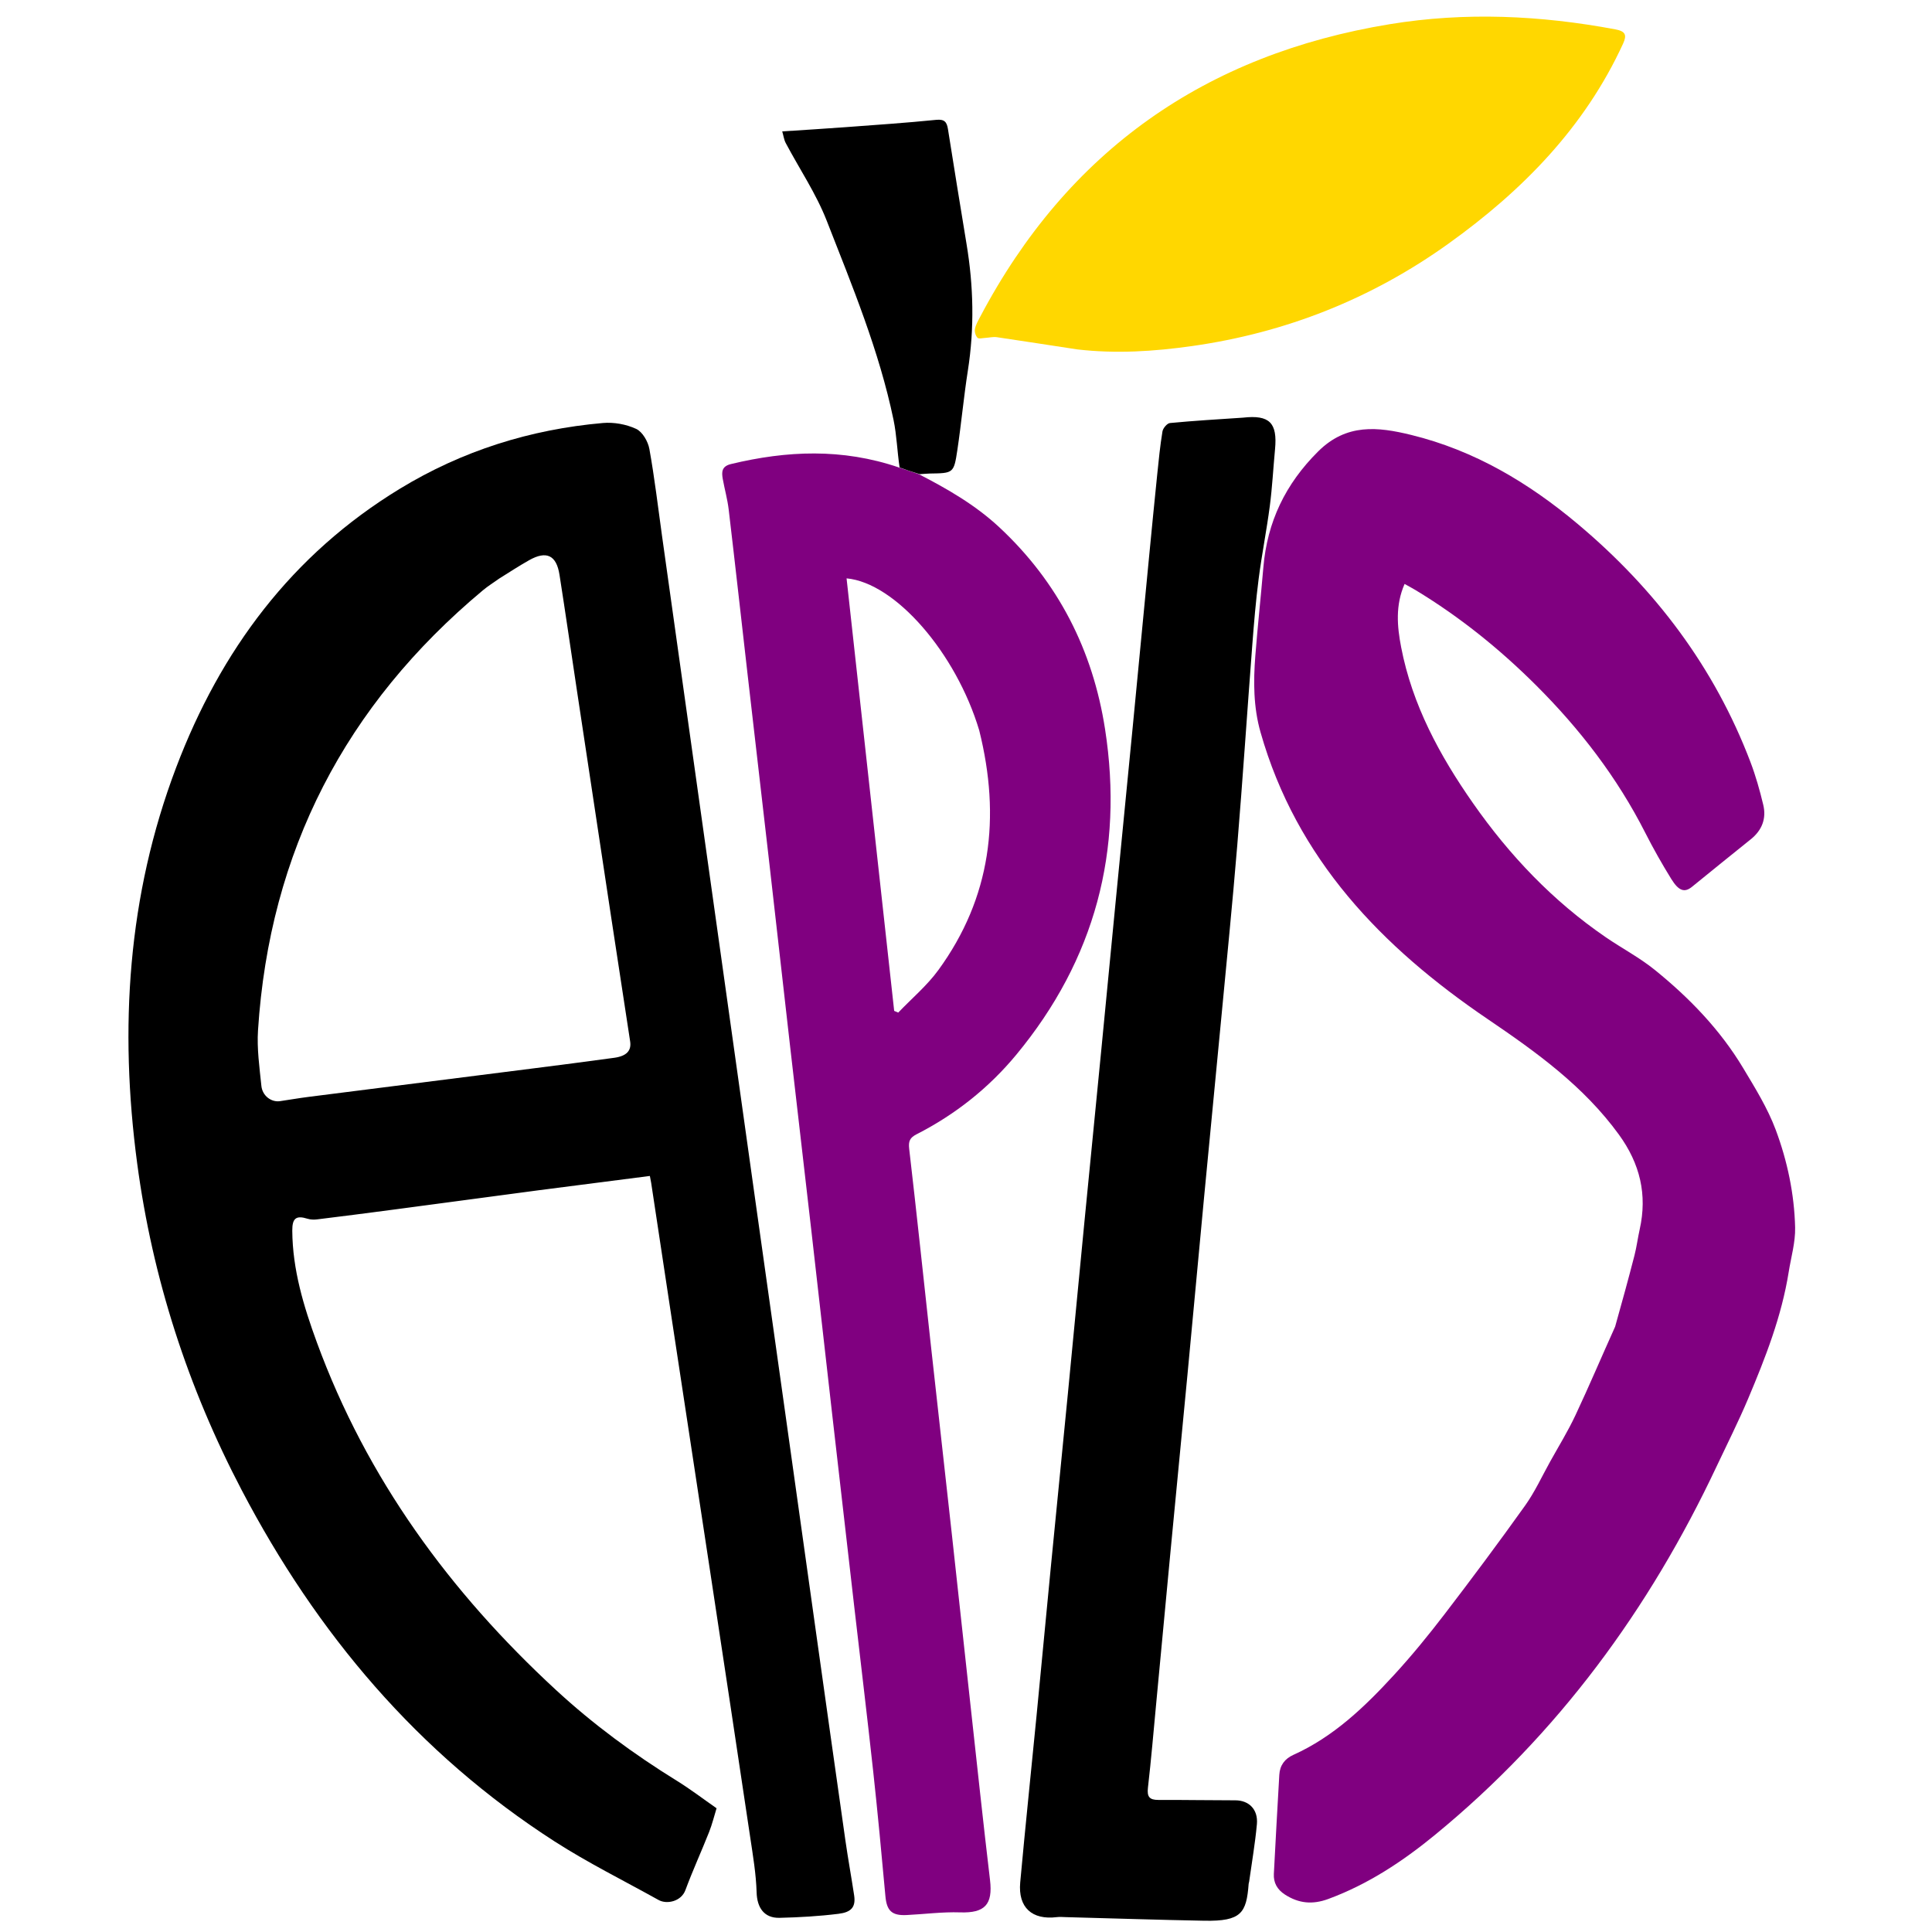
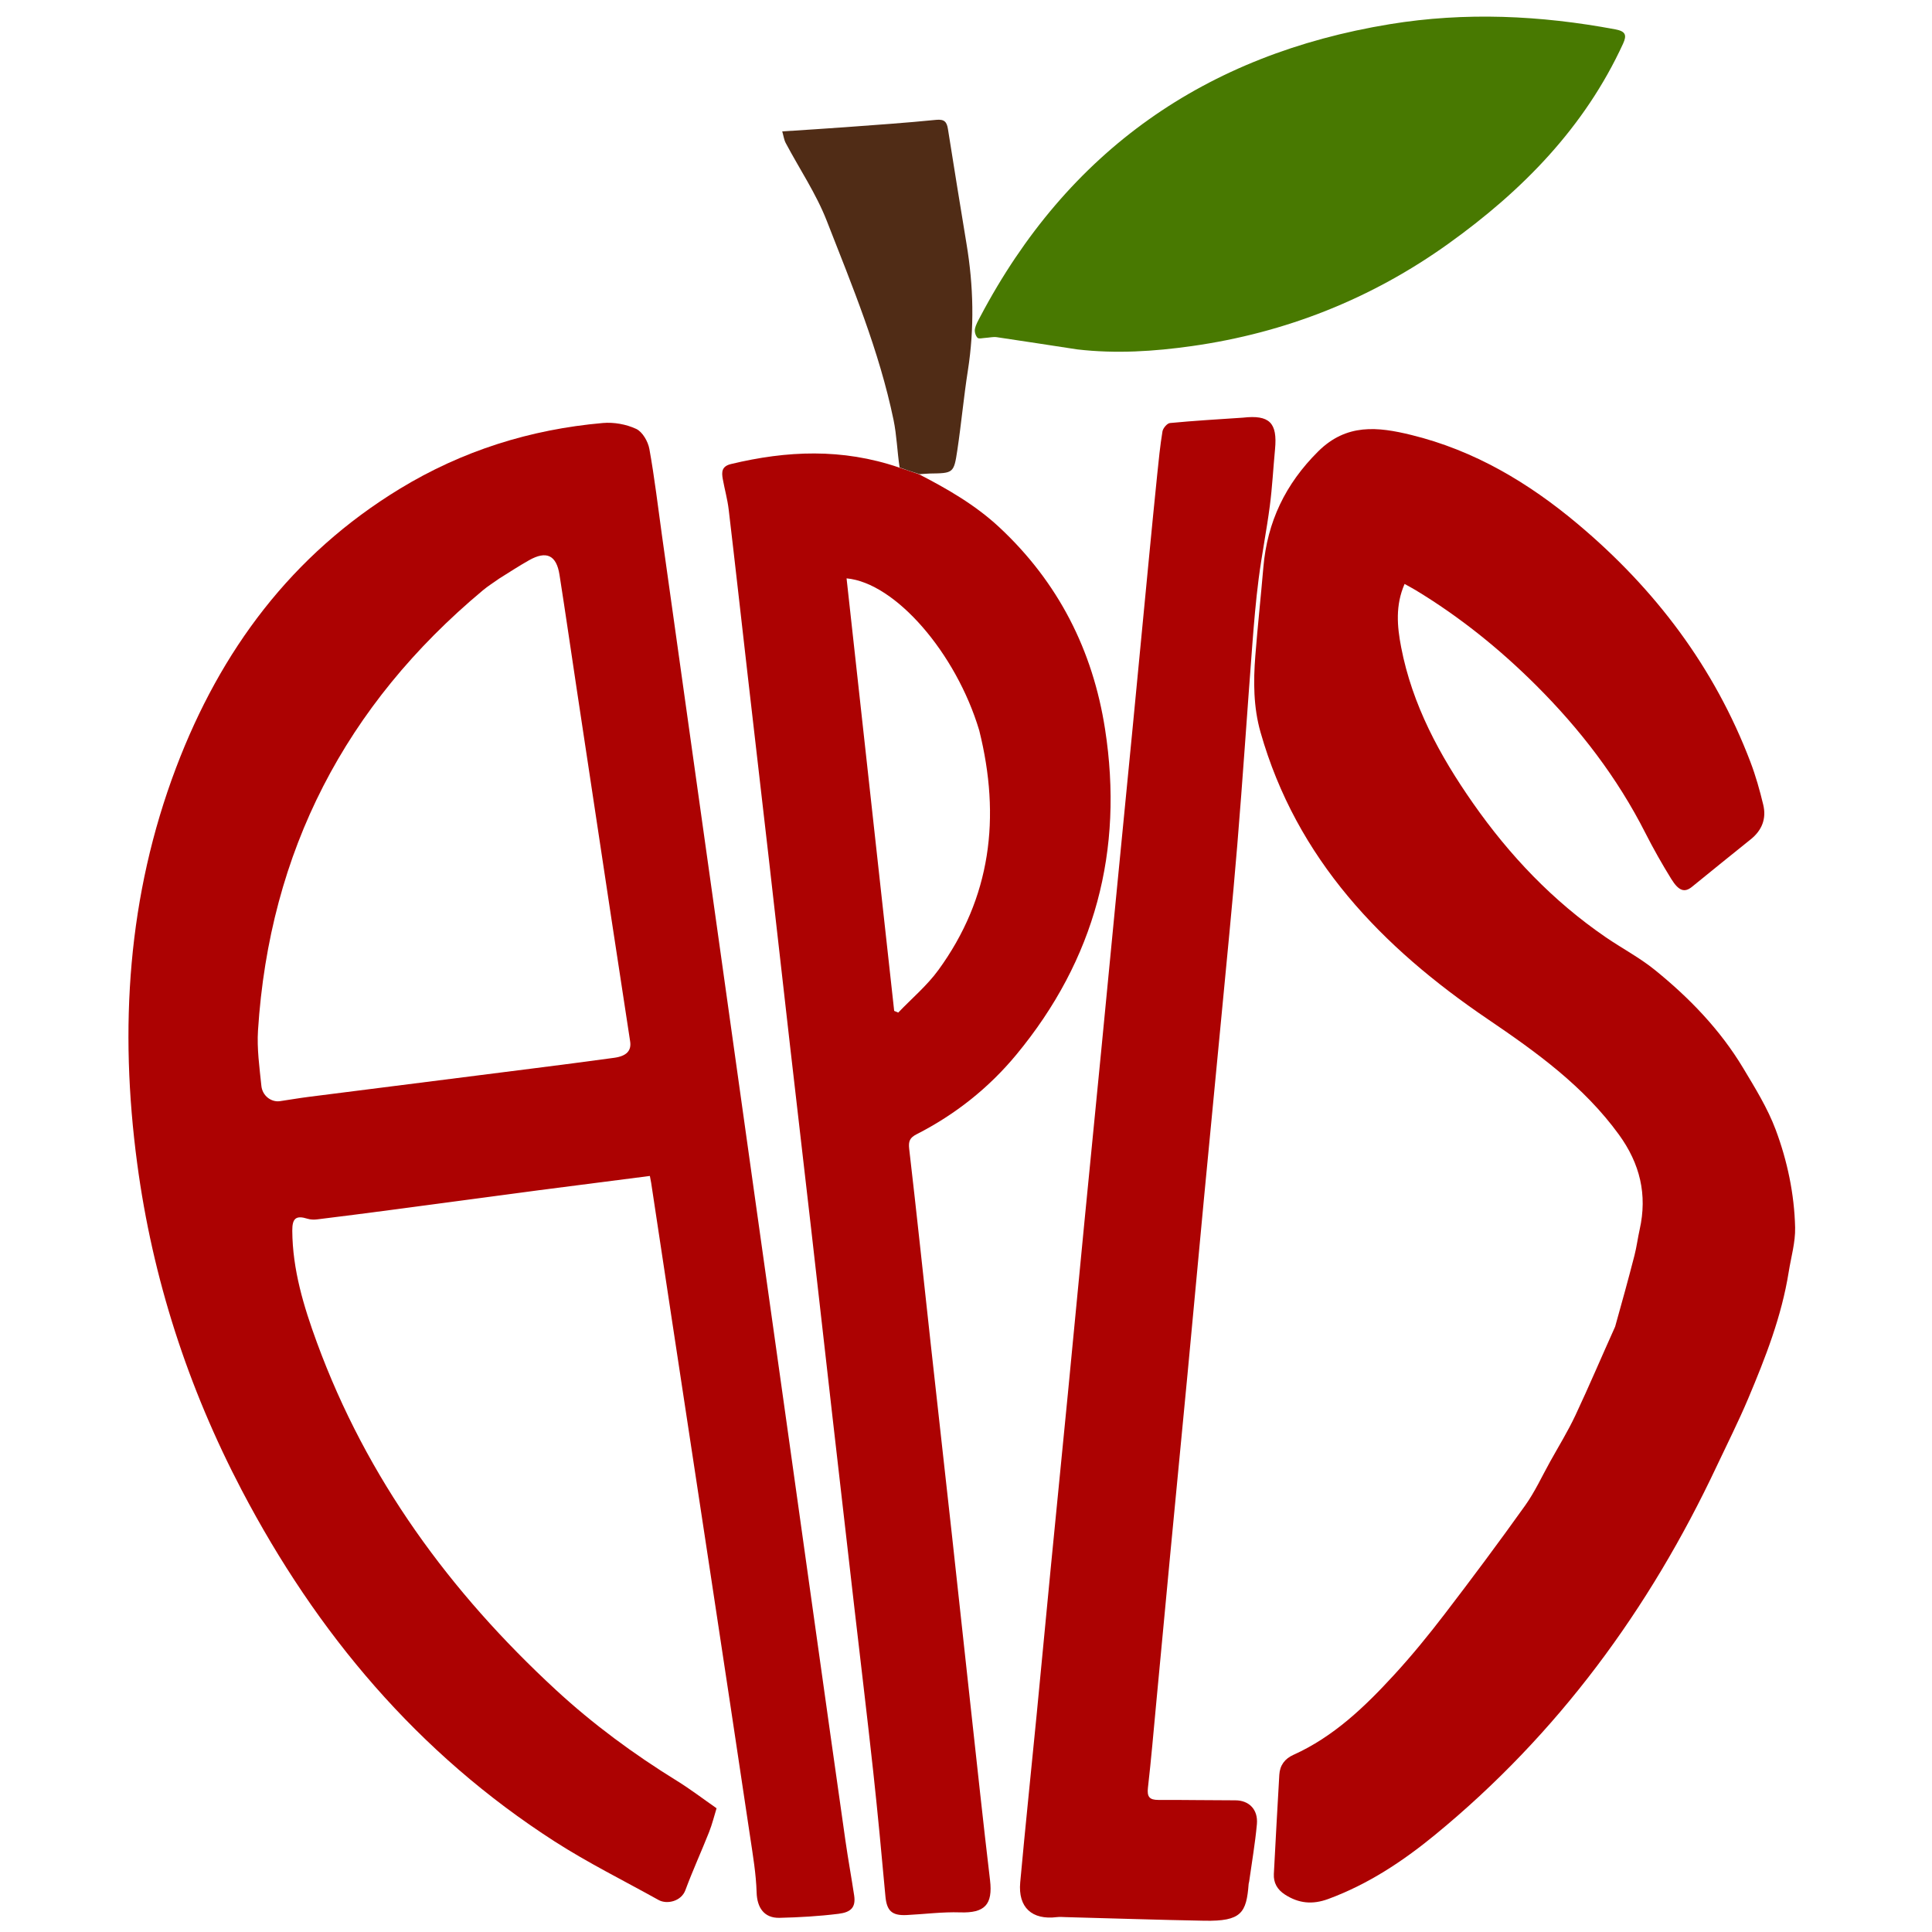
<svg xmlns="http://www.w3.org/2000/svg" version="1.1" id="Layer_1" x="0px" y="0px" width="100%" viewBox="0 0 864 864" enable-background="new 0 0 864 864" xml:space="preserve">
-   <path fill="black" opacity="1" stroke="none" d=" M241.289,532.237   C218.91,535.215 196.977,538.162 175.038,541.068   C163.985,542.532 152.926,543.95 141.86,545.308   C140.446,545.482 138.885,545.45 137.542,545.031   C132.417,543.429 130.671,544.781 130.709,550.379   C130.826,567.818 135.808,584.24 141.709,600.34   C164.022,661.221 201.203,711.971 248.533,755.678   C265.221,771.088 283.435,784.485 302.762,796.42   C308.695,800.085 314.258,804.349 320.45,808.659   C319.421,811.986 318.516,815.743 317.109,819.301   C313.669,828.001 309.754,836.52 306.509,845.289   C304.641,850.336 298.228,851.752 294.52,849.687   C278.985,841.034 262.98,833.105 248.049,823.509   C186.863,784.182 141.618,730.398 108.087,666.391   C84.015,620.442 68.2,571.704 61.347,520.267   C53.31,459.947 57.005,400.599 78.786,343.201   C98.626,290.918 130.439,248.04 178.788,218.59   C206.694,201.592 237.128,192.023 269.597,189.169   C274.514,188.737 280.062,189.733 284.508,191.806   C287.32,193.116 289.802,197.439 290.404,200.776   C292.737,213.702 294.254,226.776 296.08,239.793   C300.565,271.761 305.05,303.728 309.54,335.695   C314.053,367.826 318.574,399.957 323.086,432.088   C327.899,466.362 332.699,500.637 337.515,534.91   C342.03,567.042 346.565,599.171 351.079,631.302   C355.571,663.268 360.041,695.238 364.536,727.204   C369.031,759.17 373.513,791.138 378.074,823.094   C379.243,831.291 380.746,839.439 381.979,847.627   C382.792,853.023 380.508,855.176 374.996,855.862   C366.251,856.95 357.405,857.461 348.59,857.664   C341.689,857.823 338.562,853.067 338.366,846.332   C338.126,838.078 336.721,829.835 335.498,821.635   C329.682,782.634 323.774,743.647 317.867,704.66   C312.011,666.001 306.113,627.349 300.243,588.693   C297.221,568.788 294.222,548.88 291.206,528.975   C291.084,528.168 290.903,527.37 290.621,525.894   C274.26,528 257.996,530.094 241.289,532.237  M223.257,258.73   C220.819,260.472 218.255,262.064 215.961,263.979   C154.497,315.283 120.532,380.719 115.383,460.752   C114.853,468.98 116.044,477.358 116.891,485.621   C117.35,490.103 121.361,492.996 125.17,492.446   C129.432,491.831 133.676,491.081 137.946,490.537   C171.137,486.312 204.334,482.135 237.526,477.916   C249.906,476.343 262.286,474.762 274.649,473.056   C280.193,472.29 282.434,469.901 281.804,465.735   C279.019,447.315 276.158,428.907 273.367,410.488   C268.207,376.446 263.07,342.4 257.936,308.354   C255.357,291.247 252.887,274.123 250.209,257.032   C248.833,248.251 244.379,246.164 236.636,250.524   C232.289,252.972 228.102,255.704 223.257,258.73  z" />
-   <path fill="purple" opacity="1" stroke="none" d=" M410.829,212.019   C423.714,218.645 436.212,225.843 446.905,235.81   C473.245,260.363 488.706,290.757 494.185,326.066   C502.61,380.357 489.674,429.143 454.53,471.627   C442.192,486.543 427.205,498.424 409.923,507.237   C406.903,508.777 406.191,510.315 406.594,513.773   C409.946,542.538 412.96,571.341 416.126,600.128   C419.292,628.913 422.538,657.689 425.708,686.474   C428.533,712.116 431.282,737.767 434.101,763.41   C436.939,789.218 439.686,815.036 442.746,840.818   C444.045,851.763 440.374,855.597 429.385,855.224   C421.431,854.953 413.435,856.029 405.453,856.418   C398.786,856.742 396.553,854.475 395.959,847.981   C394.263,829.427 392.536,810.873 390.518,792.352   C387.813,767.535 384.813,742.751 381.958,717.951   C378.722,689.845 375.492,661.738 372.287,633.628   C369.138,606.013 366.047,578.391 362.889,550.777   C359.711,522.999 356.46,495.23 353.283,467.452   C350.126,439.838 347.042,412.216 343.886,384.603   C340.73,356.99 337.51,329.384 334.344,301.772   C331.52,277.136 328.788,252.489 325.873,227.864   C325.331,223.278 324.05,218.784 323.231,214.226   C322.667,211.084 322.708,208.53 326.921,207.518   C351.831,201.531 376.601,200.406 401.929,209.029   C405.359,210.161 408.094,211.09 410.829,212.019  M437.92,326.647   C427.553,291.996 400.383,260.631 378.588,258.644   C385.693,323.183 392.788,387.629 399.882,452.076   C400.486,452.329 401.09,452.583 401.694,452.836   C407.732,446.517 414.575,440.782 419.672,433.777   C443.185,401.465 447.634,365.609 437.92,326.647  z" />
-   <path fill="black" opacity="1" stroke="none" d=" M555.851,186.778   C567.758,185.433 571.324,189.078 570.202,200.897   C569.4,209.348 568.97,217.845 567.87,226.255   C566.444,237.155 564.281,247.959 562.876,258.861   C561.609,268.691 560.786,278.586 560.029,288.472   C557.743,318.298 555.777,348.15 553.317,377.961   C551.154,404.169 548.523,430.339 546.044,456.52   C543.533,483.032 540.926,509.535 538.412,536.046   C535.93,562.227 533.539,588.416 531.057,614.597   C528.545,641.109 525.953,667.613 523.429,694.123   C521.298,716.493 519.22,738.867 517.107,761.238   C515.902,773.997 514.826,786.771 513.362,799.501   C512.9,803.525 514.051,804.95 518.007,804.938   C529.483,804.902 540.959,805.106 552.435,805.112   C558.52,805.116 562.689,809.174 562.089,815.786   C561.308,824.391 559.813,832.93 558.62,841.497   C558.574,841.826 558.43,842.144 558.405,842.472   C557.417,855.455 555.193,859.268 538.582,858.962   C517.927,858.581 497.278,857.897 476.627,857.35   C475.296,857.315 473.946,857.184 472.636,857.346   C461.532,858.727 455.222,853.044 456.244,841.831   C458.511,816.969 461.125,792.139 463.548,767.291   C465.713,745.094 467.786,722.887 469.946,700.689   C472.462,674.847 475.052,649.012 477.567,623.17   C480.05,597.658 482.458,572.139 484.939,546.626   C487.451,520.785 490.024,494.949 492.546,469.108   C494.68,447.242 496.769,425.371 498.898,403.504   C501.445,377.33 504.03,351.16 506.568,324.986   C509.041,299.474 511.464,273.957 513.928,248.444   C515.097,236.351 516.275,224.258 517.517,212.172   C518.178,205.74 518.808,199.295 519.863,192.924   C520.102,191.478 521.949,189.303 523.221,189.181   C533.933,188.152 544.683,187.523 555.851,186.778  z" />
-   <path fill="purple" opacity="1" stroke="none" d=" M722.295,593.286   C725.353,582.445 728.239,571.931 730.956,561.373   C731.932,557.576 732.41,553.654 733.27,549.824   C736.771,534.243 733.396,520.366 724.012,507.438   C708.263,485.741 687.079,470.526 665.253,455.71   C618.033,423.655 579.822,384.204 563.703,327.426   C560.526,316.238 560.484,304.76 561.387,293.294   C562.427,280.089 563.857,266.916 564.982,253.718   C566.716,233.38 574.812,216.468 589.477,201.891   C602.185,189.26 616.21,190.865 631.064,194.496   C659.328,201.405 683.641,215.903 705.674,234.416   C740.207,263.434 766.686,298.405 782.811,340.788   C785.17,346.988 786.978,353.436 788.529,359.892   C790.012,366.063 787.997,371.304 782.931,375.352   C774.137,382.38 765.414,389.498 756.669,396.588   C753.388,399.247 750.782,398.548 747.404,393.084   C743.263,386.385 739.367,379.507 735.803,372.484   C723.245,347.74 706.584,326.069 687.008,306.541   C670.668,290.242 652.815,275.852 633.043,263.895   C631.525,262.977 629.948,262.157 628.138,261.145   C623.982,270.663 624.79,280.063 626.594,289.416   C631.58,315.275 643.833,337.865 658.715,359.157   C675.073,382.559 694.509,402.999 718.173,419.186   C725.405,424.133 733.266,428.264 740.044,433.751   C755.471,446.237 769.225,460.45 779.51,477.575   C784.886,486.528 790.497,495.578 794.122,505.287   C799.328,519.229 802.427,533.964 802.788,548.924   C802.948,555.534 800.971,562.2 799.916,568.833   C796.761,588.666 789.493,607.21 781.751,625.557   C777.442,635.768 772.427,645.683 767.704,655.719   C737.578,719.737 696.645,775.529 641.729,820.576   C627.268,832.438 611.768,842.682 594.006,849.236   C586.946,851.841 580.77,851.238 574.597,847.236   C571.183,845.022 569.473,841.978 569.673,838.03   C570.42,823.249 571.28,808.472 572.115,793.695   C572.355,789.446 574.586,786.505 578.38,784.797   C596.426,776.673 610.345,763.275 623.448,749.014   C631.394,740.365 638.852,731.221 646,721.894   C658.269,705.883 670.329,689.701 682.046,673.283   C686.397,667.188 689.561,660.242 693.221,653.66   C697.047,646.779 701.195,640.045 704.535,632.933   C710.635,619.943 716.243,606.721 722.295,593.286  z" />
-   <path fill="black" opacity="1" stroke="none" d=" M411.311,212.046   C408.094,211.09 405.359,210.161 402.308,209.06   C401.225,201.843 401.028,194.68 399.594,187.773   C393.185,156.907 381.113,127.857 369.701,98.675   C364.968,86.57 357.51,75.536 351.384,63.966   C350.607,62.499 350.396,60.733 349.823,58.763   C359.69,58.109 368.796,57.563 377.892,56.888   C391.491,55.879 405.101,54.96 418.665,53.597   C422.357,53.226 423.422,54.556 423.918,57.663   C426.652,74.796 429.378,91.931 432.23,109.045   C435.372,127.894 435.805,146.723 432.841,165.659   C430.99,177.48 429.906,189.42 428.134,201.255   C426.575,211.658 426.363,211.617 415.771,211.766   C414.444,211.785 413.118,211.967 411.311,212.046  z" />
-   <path fill="gold" opacity="1" stroke="none" d=" M481.715,156.251   C469.429,154.392 457.61,152.523 445.772,150.79   C444.135,150.551 442.401,151.01 440.709,151.097   C439.48,151.161 437.718,151.651 437.138,151.046   C436.279,150.15 435.752,148.352 435.995,147.117   C436.369,145.216 437.421,143.417 438.347,141.661   C477.528,67.398 539.066,24.329 621.562,10.81   C655.253,5.289 688.894,6.864 722.365,13.124   C726.921,13.976 727.635,15.631 725.851,19.515   C708.62,57.034 680.725,85.351 647.734,108.986   C613.321,133.639 574.906,148.858 532.965,154.776   C516.135,157.151 499.179,158.281 481.715,156.251  z" />
+   <path fill="#AC0202" opacity="1" stroke="none" d=" M241.289,532.237   C218.91,535.215 196.977,538.162 175.038,541.068   C163.985,542.532 152.926,543.95 141.86,545.308   C140.446,545.482 138.885,545.45 137.542,545.031   C132.417,543.429 130.671,544.781 130.709,550.379   C130.826,567.818 135.808,584.24 141.709,600.34   C164.022,661.221 201.203,711.971 248.533,755.678   C265.221,771.088 283.435,784.485 302.762,796.42   C308.695,800.085 314.258,804.349 320.45,808.659   C319.421,811.986 318.516,815.743 317.109,819.301   C313.669,828.001 309.754,836.52 306.509,845.289   C304.641,850.336 298.228,851.752 294.52,849.687   C278.985,841.034 262.98,833.105 248.049,823.509   C186.863,784.182 141.618,730.398 108.087,666.391   C84.015,620.442 68.2,571.704 61.347,520.267   C53.31,459.947 57.005,400.599 78.786,343.201   C98.626,290.918 130.439,248.04 178.788,218.59   C206.694,201.592 237.128,192.023 269.597,189.169   C274.514,188.737 280.062,189.733 284.508,191.806   C287.32,193.116 289.802,197.439 290.404,200.776   C292.737,213.702 294.254,226.776 296.08,239.793   C300.565,271.761 305.05,303.728 309.54,335.695   C314.053,367.826 318.574,399.957 323.086,432.088   C327.899,466.362 332.699,500.637 337.515,534.91   C342.03,567.042 346.565,599.171 351.079,631.302   C355.571,663.268 360.041,695.238 364.536,727.204   C369.031,759.17 373.513,791.138 378.074,823.094   C379.243,831.291 380.746,839.439 381.979,847.627   C382.792,853.023 380.508,855.176 374.996,855.862   C366.251,856.95 357.405,857.461 348.59,857.664   C341.689,857.823 338.562,853.067 338.366,846.332   C338.126,838.078 336.721,829.835 335.498,821.635   C329.682,782.634 323.774,743.647 317.867,704.66   C312.011,666.001 306.113,627.349 300.243,588.693   C297.221,568.788 294.222,548.88 291.206,528.975   C291.084,528.168 290.903,527.37 290.621,525.894   C274.26,528 257.996,530.094 241.289,532.237  M223.257,258.73   C220.819,260.472 218.255,262.064 215.961,263.979   C154.497,315.283 120.532,380.719 115.383,460.752   C114.853,468.98 116.044,477.358 116.891,485.621   C117.35,490.103 121.361,492.996 125.17,492.446   C129.432,491.831 133.676,491.081 137.946,490.537   C171.137,486.312 204.334,482.135 237.526,477.916   C249.906,476.343 262.286,474.762 274.649,473.056   C280.193,472.29 282.434,469.901 281.804,465.735   C279.019,447.315 276.158,428.907 273.367,410.488   C268.207,376.446 263.07,342.4 257.936,308.354   C255.357,291.247 252.887,274.123 250.209,257.032   C248.833,248.251 244.379,246.164 236.636,250.524   C232.289,252.972 228.102,255.704 223.257,258.73  z" />
+   <path fill="#AC0202" opacity="1" stroke="none" d=" M722.295,593.286   C725.353,582.445 728.239,571.931 730.956,561.373   C731.932,557.576 732.41,553.654 733.27,549.824   C736.771,534.243 733.396,520.366 724.012,507.438   C708.263,485.741 687.079,470.526 665.253,455.71   C618.033,423.655 579.822,384.204 563.703,327.426   C560.526,316.238 560.484,304.76 561.387,293.294   C562.427,280.089 563.857,266.916 564.982,253.718   C566.716,233.38 574.812,216.468 589.477,201.891   C602.185,189.26 616.21,190.865 631.064,194.496   C659.328,201.405 683.641,215.903 705.674,234.416   C740.207,263.434 766.686,298.405 782.811,340.788   C785.17,346.988 786.978,353.436 788.529,359.892   C790.012,366.063 787.997,371.304 782.931,375.352   C774.137,382.38 765.414,389.498 756.669,396.588   C753.388,399.247 750.782,398.548 747.404,393.084   C743.263,386.385 739.367,379.507 735.803,372.484   C723.245,347.74 706.584,326.069 687.008,306.541   C670.668,290.242 652.815,275.852 633.043,263.895   C631.525,262.977 629.948,262.157 628.138,261.145   C623.982,270.663 624.79,280.063 626.594,289.416   C631.58,315.275 643.833,337.865 658.715,359.157   C675.073,382.559 694.509,402.999 718.173,419.186   C725.405,424.133 733.266,428.264 740.044,433.751   C755.471,446.237 769.225,460.45 779.51,477.575   C784.886,486.528 790.497,495.578 794.122,505.287   C799.328,519.229 802.427,533.964 802.788,548.924   C802.948,555.534 800.971,562.2 799.916,568.833   C796.761,588.666 789.493,607.21 781.751,625.557   C777.442,635.768 772.427,645.683 767.704,655.719   C737.578,719.737 696.645,775.529 641.729,820.576   C627.268,832.438 611.768,842.682 594.006,849.236   C586.946,851.841 580.77,851.238 574.597,847.236   C571.183,845.022 569.473,841.978 569.673,838.03   C570.42,823.249 571.28,808.472 572.115,793.695   C572.355,789.446 574.586,786.505 578.38,784.797   C596.426,776.673 610.345,763.275 623.448,749.014   C631.394,740.365 638.852,731.221 646,721.894   C658.269,705.883 670.329,689.701 682.046,673.283   C686.397,667.188 689.561,660.242 693.221,653.66   C697.047,646.779 701.195,640.045 704.535,632.933   C710.635,619.943 716.243,606.721 722.295,593.286  z" />
+   <path fill="#AC0202" opacity="1" stroke="none" d=" M410.829,212.019   C423.714,218.645 436.212,225.843 446.905,235.81   C473.245,260.363 488.706,290.757 494.185,326.066   C502.61,380.357 489.674,429.143 454.53,471.627   C442.192,486.543 427.205,498.424 409.923,507.237   C406.903,508.777 406.191,510.315 406.594,513.773   C409.946,542.538 412.96,571.341 416.126,600.128   C419.292,628.913 422.538,657.689 425.708,686.474   C428.533,712.116 431.282,737.767 434.101,763.41   C436.939,789.218 439.686,815.036 442.746,840.818   C444.045,851.763 440.374,855.597 429.385,855.224   C421.431,854.953 413.435,856.029 405.453,856.418   C398.786,856.742 396.553,854.475 395.959,847.981   C394.263,829.427 392.536,810.873 390.518,792.352   C387.813,767.535 384.813,742.751 381.958,717.951   C378.722,689.845 375.492,661.738 372.287,633.628   C369.138,606.013 366.047,578.391 362.889,550.777   C359.711,522.999 356.46,495.23 353.283,467.452   C350.126,439.838 347.042,412.216 343.886,384.603   C340.73,356.99 337.51,329.384 334.344,301.772   C331.52,277.136 328.788,252.489 325.873,227.864   C325.331,223.278 324.05,218.784 323.231,214.226   C322.667,211.084 322.708,208.53 326.921,207.518   C351.831,201.531 376.601,200.406 401.929,209.029   C405.359,210.161 408.094,211.09 410.829,212.019  M437.92,326.647   C427.553,291.996 400.383,260.631 378.588,258.644   C385.693,323.183 392.788,387.629 399.882,452.076   C400.486,452.329 401.09,452.583 401.694,452.836   C407.732,446.517 414.575,440.782 419.672,433.777   C443.185,401.465 447.634,365.609 437.92,326.647  z" />
+   <path fill="#AC0202" opacity="1" stroke="none" d=" M555.851,186.778   C567.758,185.433 571.324,189.078 570.202,200.897   C569.4,209.348 568.97,217.845 567.87,226.255   C566.444,237.155 564.281,247.959 562.876,258.861   C561.609,268.691 560.786,278.586 560.029,288.472   C557.743,318.298 555.777,348.15 553.317,377.961   C551.154,404.169 548.523,430.339 546.044,456.52   C543.533,483.032 540.926,509.535 538.412,536.046   C535.93,562.227 533.539,588.416 531.057,614.597   C528.545,641.109 525.953,667.613 523.429,694.123   C521.298,716.493 519.22,738.867 517.107,761.238   C515.902,773.997 514.826,786.771 513.362,799.501   C512.9,803.525 514.051,804.95 518.007,804.938   C529.483,804.902 540.959,805.106 552.435,805.112   C558.52,805.116 562.689,809.174 562.089,815.786   C561.308,824.391 559.813,832.93 558.62,841.497   C558.574,841.826 558.43,842.144 558.405,842.472   C557.417,855.455 555.193,859.268 538.582,858.962   C517.927,858.581 497.278,857.897 476.627,857.35   C475.296,857.315 473.946,857.184 472.636,857.346   C461.532,858.727 455.222,853.044 456.244,841.831   C458.511,816.969 461.125,792.139 463.548,767.291   C465.713,745.094 467.786,722.887 469.946,700.689   C472.462,674.847 475.052,649.012 477.567,623.17   C480.05,597.658 482.458,572.139 484.939,546.626   C487.451,520.785 490.024,494.949 492.546,469.108   C494.68,447.242 496.769,425.371 498.898,403.504   C501.445,377.33 504.03,351.16 506.568,324.986   C509.041,299.474 511.464,273.957 513.928,248.444   C515.097,236.351 516.275,224.258 517.517,212.172   C518.178,205.74 518.808,199.295 519.863,192.924   C520.102,191.478 521.949,189.303 523.221,189.181   C533.933,188.152 544.683,187.523 555.851,186.778  z" />
+   <path fill="#487901" opacity="1" stroke="none" d=" M481.715,156.251   C469.429,154.392 457.61,152.523 445.772,150.79   C444.135,150.551 442.401,151.01 440.709,151.097   C439.48,151.161 437.718,151.651 437.138,151.046   C436.279,150.15 435.752,148.352 435.995,147.117   C436.369,145.216 437.421,143.417 438.347,141.661   C477.528,67.398 539.066,24.329 621.562,10.81   C655.253,5.289 688.894,6.864 722.365,13.124   C726.921,13.976 727.635,15.631 725.851,19.515   C708.62,57.034 680.725,85.351 647.734,108.986   C613.321,133.639 574.906,148.858 532.965,154.776   C516.135,157.151 499.179,158.281 481.715,156.251  z" />
+   <path fill="#502C16" opacity="1" stroke="none" d=" M411.311,212.046   C408.094,211.09 405.359,210.161 402.308,209.06   C401.225,201.843 401.028,194.68 399.594,187.773   C393.185,156.907 381.113,127.857 369.701,98.675   C364.968,86.57 357.51,75.536 351.384,63.966   C350.607,62.499 350.396,60.733 349.823,58.763   C359.69,58.109 368.796,57.563 377.892,56.888   C391.491,55.879 405.101,54.96 418.665,53.597   C422.357,53.226 423.422,54.556 423.918,57.663   C426.652,74.796 429.378,91.931 432.23,109.045   C435.372,127.894 435.805,146.723 432.841,165.659   C430.99,177.48 429.906,189.42 428.134,201.255   C426.575,211.658 426.363,211.617 415.771,211.766   C414.444,211.785 413.118,211.967 411.311,212.046  z" />
</svg>
